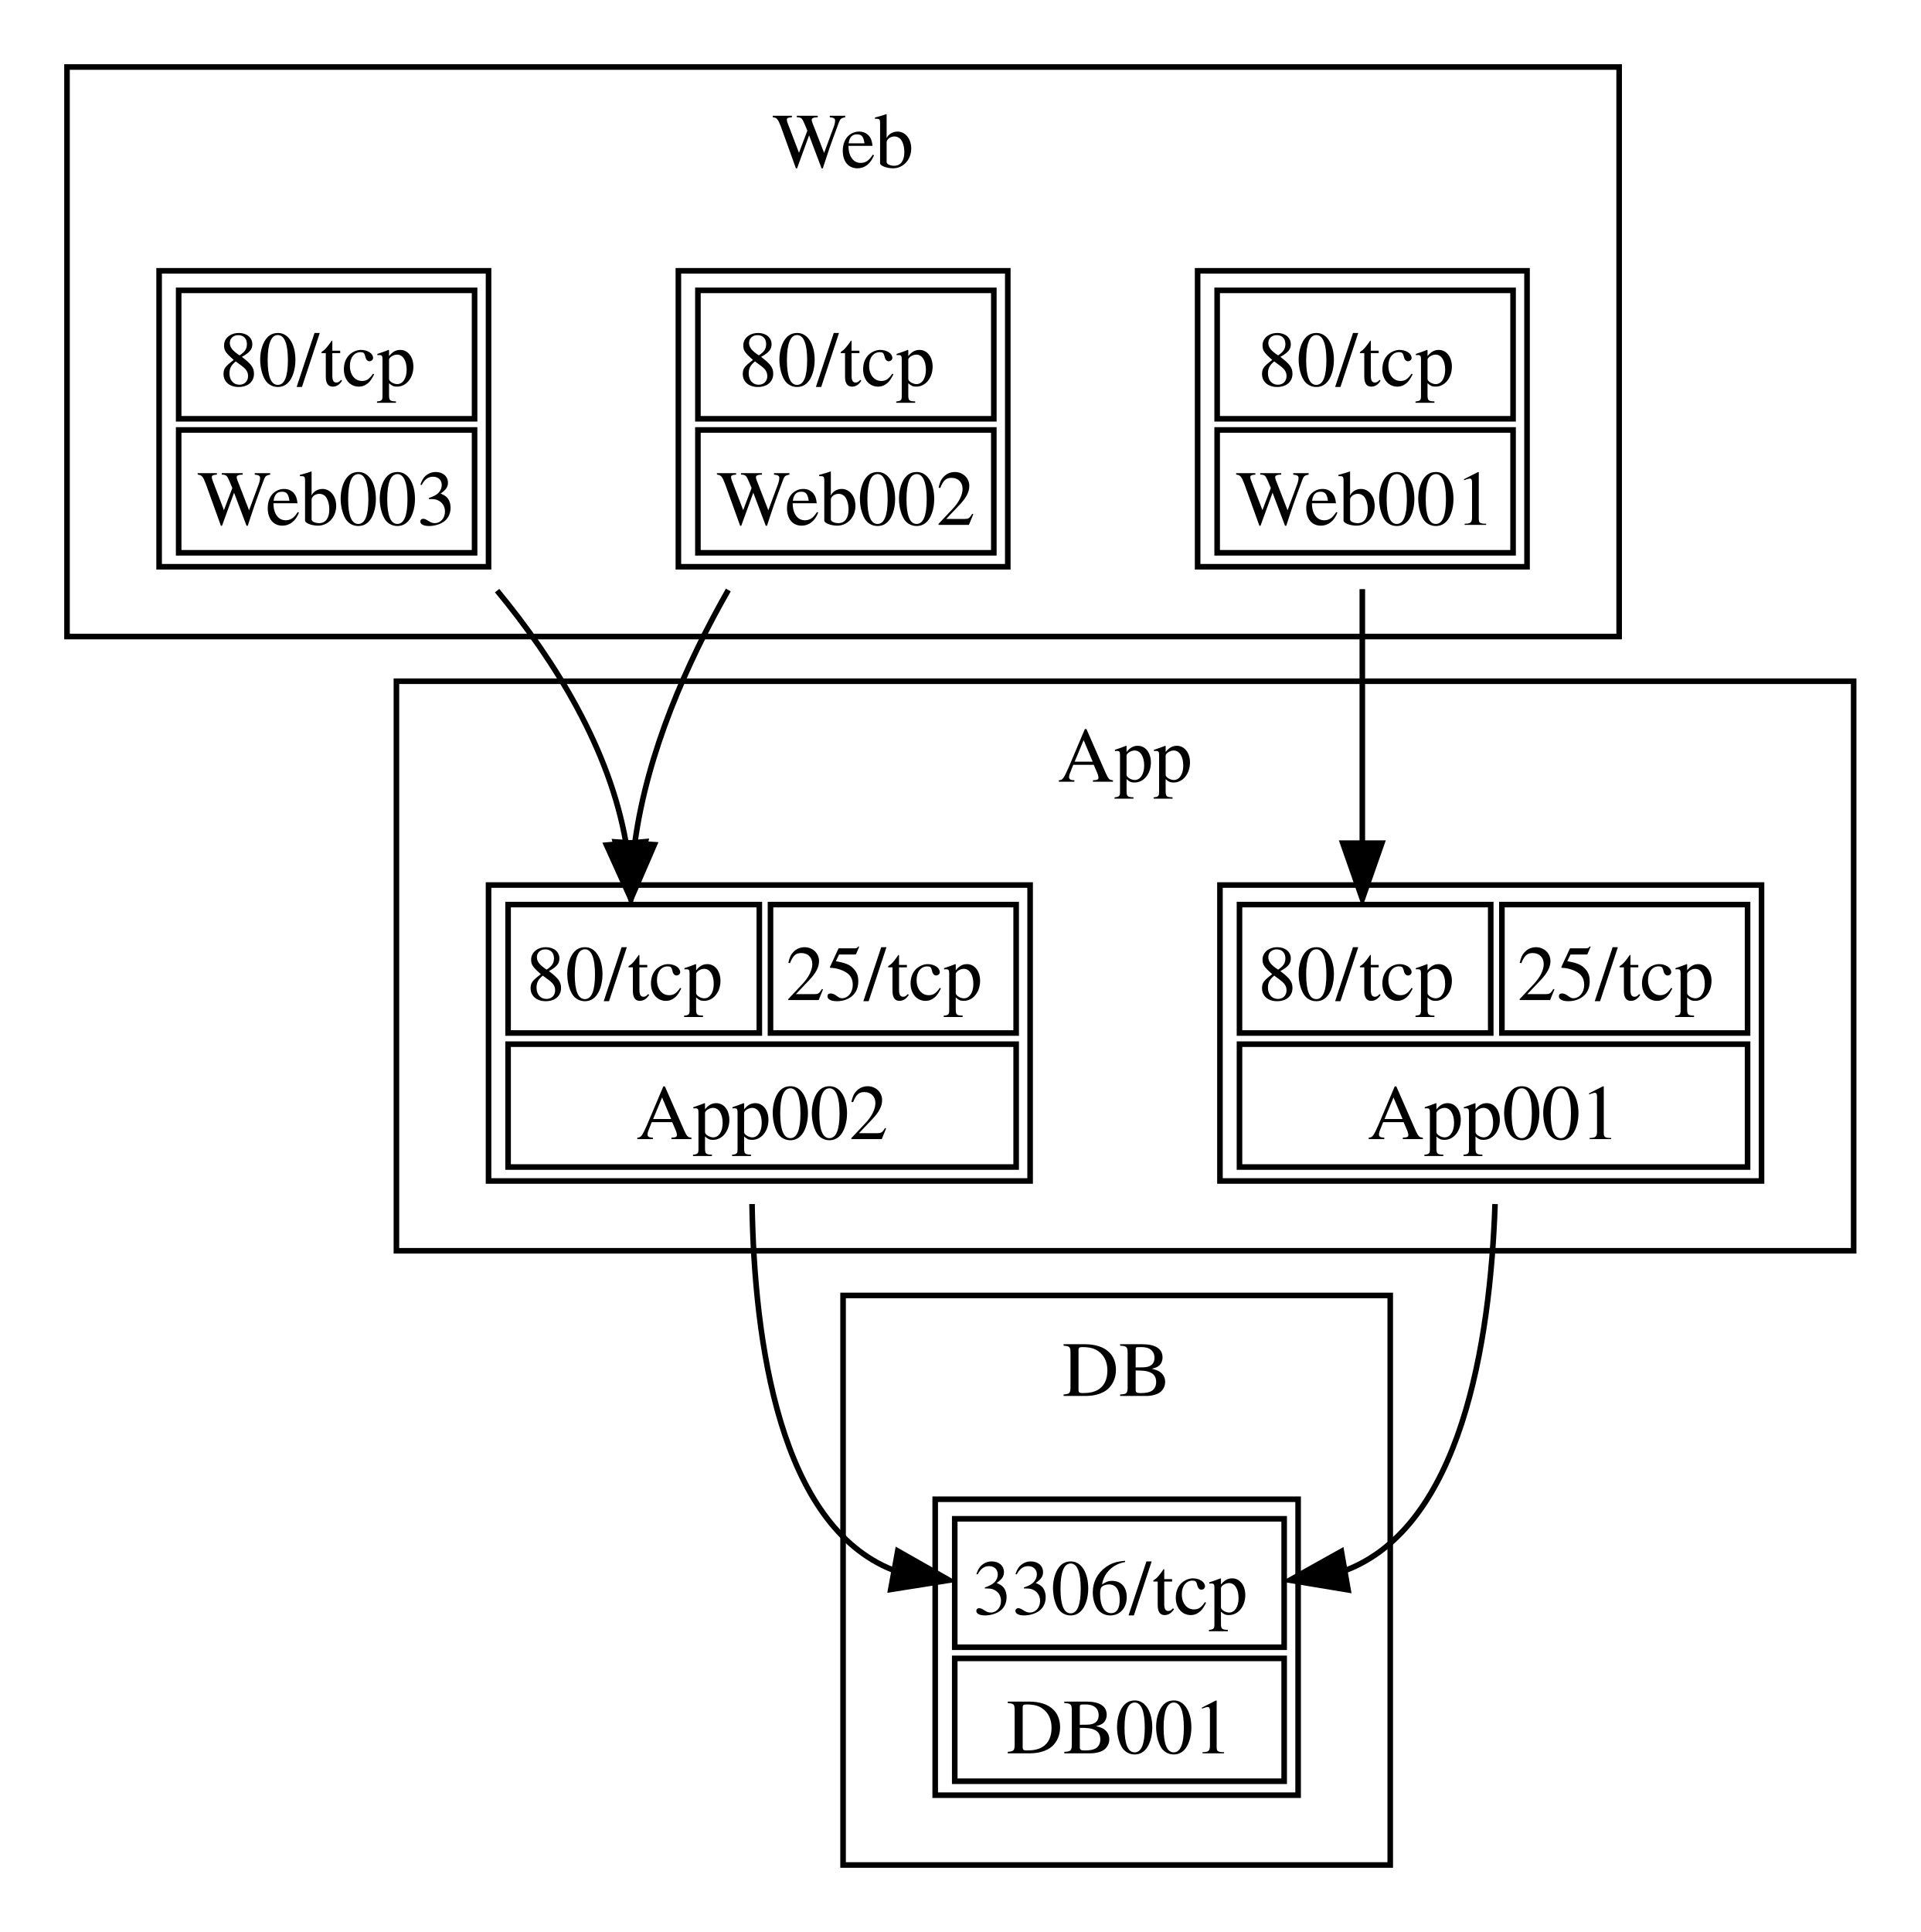
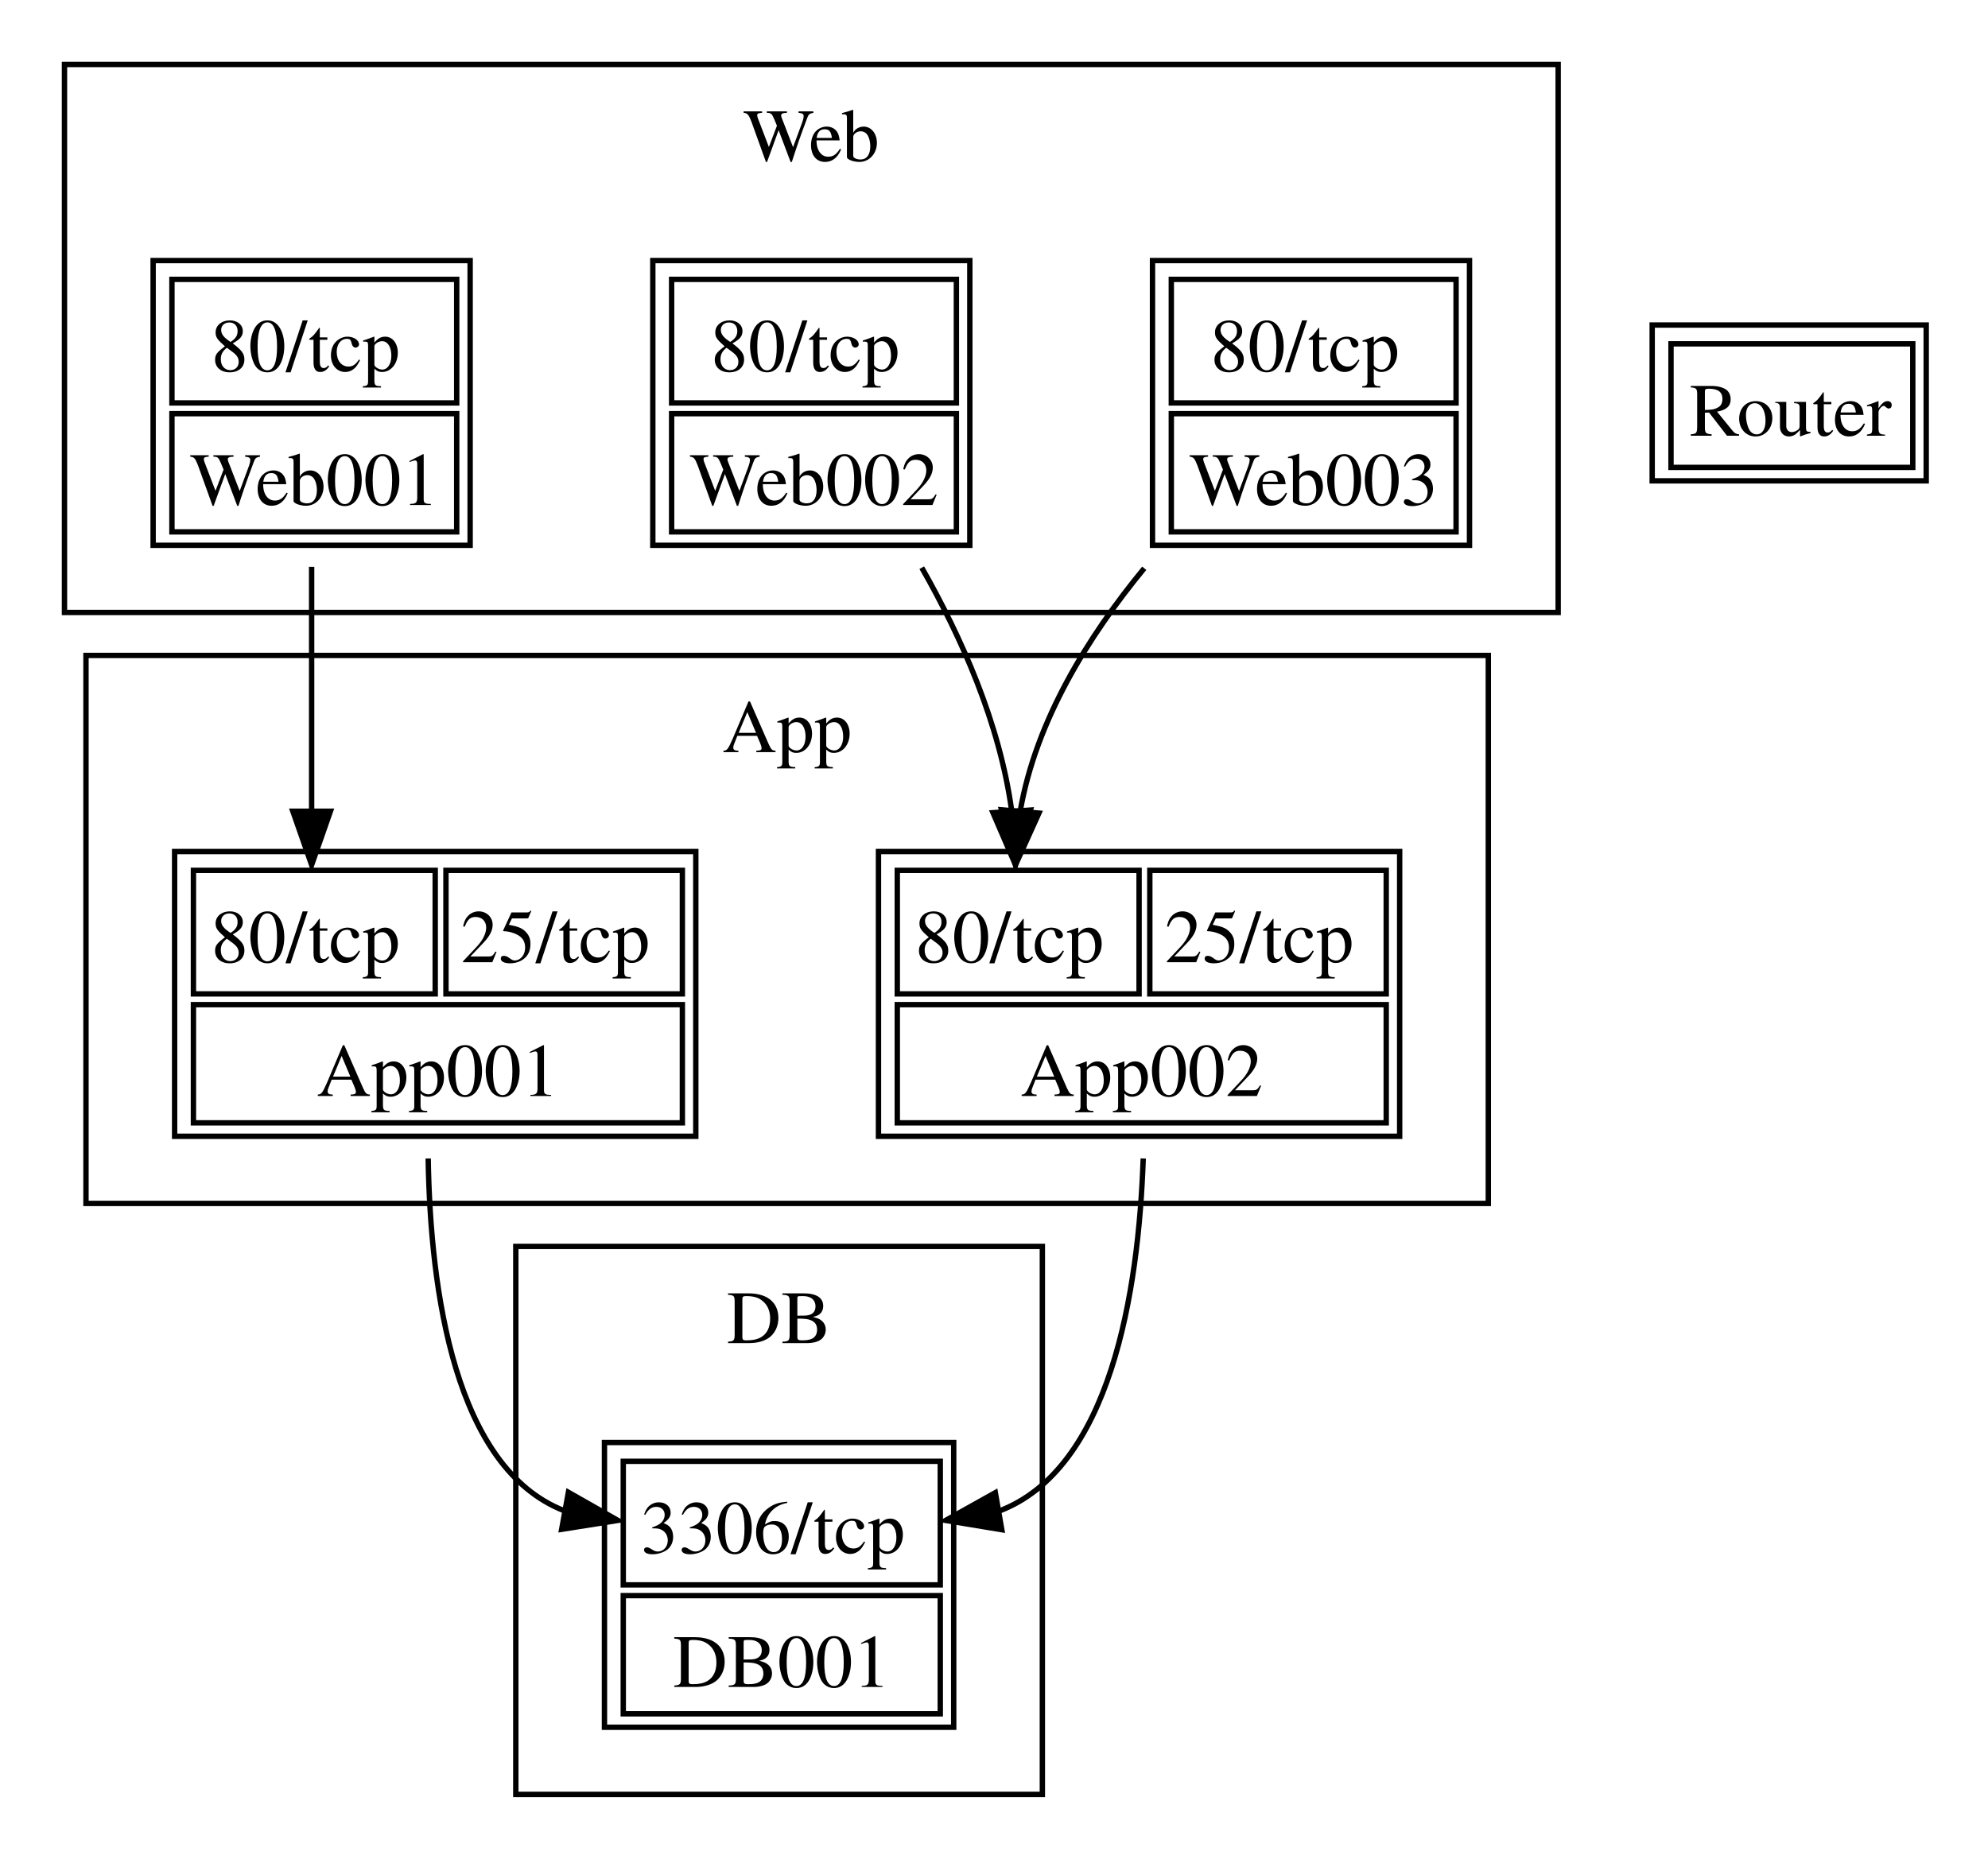
- <svg xmlns="http://www.w3.org/2000/svg" width="344pt" height="346pt" viewBox="0.00 0.00 344.00 346.00">
+ <svg xmlns="http://www.w3.org/2000/svg" width="370pt" height="346pt" viewBox="0.00 0.00 370.00 346.00">
  <g id="graph0" class="graph" transform="scale(1 1) rotate(0) translate(4 342)">
-     <polygon fill="white" stroke="white" points="-4,4 -4,-342 340,-342 340,4 -4,4" />
+     <polygon fill="white" stroke="white" points="-4,4 -4,-342 366,-342 366,4 -4,4" />
    <g id="clust1" class="cluster">
      <polygon fill="none" stroke="black" points="8,-228 8,-330 286,-330 286,-228 8,-228" />
      <text text-anchor="middle" x="147" y="-312" font-family="Times,serif" font-size="14.00">Web</text>
    </g>
    <g id="clust2" class="cluster">
-       <polygon fill="none" stroke="black" points="67,-118 67,-220 328,-220 328,-118 67,-118" />
-       <text text-anchor="middle" x="197.5" y="-202" font-family="Times,serif" font-size="14.00">App</text>
+       <polygon fill="none" stroke="black" points="12,-118 12,-220 273,-220 273,-118 12,-118" />
+       <text text-anchor="middle" x="142.5" y="-202" font-family="Times,serif" font-size="14.00">App</text>
    </g>
    <g id="clust3" class="cluster">
-       <polygon fill="none" stroke="black" points="147,-8 147,-110 245,-110 245,-8 147,-8" />
-       <text text-anchor="middle" x="196" y="-92" font-family="Times,serif" font-size="14.00">DB</text>
+       <polygon fill="none" stroke="black" points="92,-8 92,-110 190,-110 190,-8 92,-8" />
+       <text text-anchor="middle" x="141" y="-92" font-family="Times,serif" font-size="14.00">DB</text>
    </g>
    <g id="node1" class="node">
      <polygon fill="none" stroke="black" points="214,-267 214,-290 267,-290 267,-267 214,-267" />
      <text text-anchor="start" x="221.253" y="-272.9" font-family="Times,serif" font-size="14.00"> 80/tcp</text>
      <polygon fill="none" stroke="black" points="214,-243 214,-265 267,-265 267,-243 214,-243" />
-       <text text-anchor="start" x="217.343" y="-248" font-family="Times,serif" font-size="14.00">Web001</text>
+       <text text-anchor="start" x="217.343" y="-248" font-family="Times,serif" font-size="14.00">Web003</text>
      <polygon fill="none" stroke="black" points="210.5,-240.5 210.5,-293.5 269.5,-293.5 269.5,-240.5 210.5,-240.5" />
    </g>
    <g id="node4" class="node">
-       <polygon fill="none" stroke="black" points="218,-157 218,-180 263,-180 263,-157 218,-157" />
-       <text text-anchor="start" x="221.253" y="-162.9" font-family="Times,serif" font-size="14.00"> 80/tcp</text>
-       <polygon fill="none" stroke="black" points="265,-157 265,-180 309,-180 309,-157 265,-157" />
-       <text text-anchor="start" x="267.753" y="-162.9" font-family="Times,serif" font-size="14.00"> 25/tcp</text>
-       <polygon fill="none" stroke="black" points="218,-133 218,-155 309,-155 309,-133 218,-133" />
-       <text text-anchor="start" x="240.945" y="-138" font-family="Times,serif" font-size="14.00">App001</text>
-       <polygon fill="none" stroke="black" points="214.5,-130.5 214.5,-183.5 311.5,-183.5 311.5,-130.5 214.5,-130.5" />
+       <polygon fill="none" stroke="black" points="163,-157 163,-180 208,-180 208,-157 163,-157" />
+       <text text-anchor="start" x="166.253" y="-162.9" font-family="Times,serif" font-size="14.00"> 80/tcp</text>
+       <polygon fill="none" stroke="black" points="210,-157 210,-180 254,-180 254,-157 210,-157" />
+       <text text-anchor="start" x="212.753" y="-162.9" font-family="Times,serif" font-size="14.00"> 25/tcp</text>
+       <polygon fill="none" stroke="black" points="163,-133 163,-155 254,-155 254,-133 163,-133" />
+       <text text-anchor="start" x="185.945" y="-138" font-family="Times,serif" font-size="14.00">App002</text>
+       <polygon fill="none" stroke="black" points="159.5,-130.5 159.5,-183.5 256.5,-183.5 256.5,-130.5 159.5,-130.5" />
    </g>
-     <g id="edge1" class="edge">
-       <path fill="none" stroke="black" d="M240,-236.497C240,-223.082 240,-206.744 240,-191.123" />
-       <polygon fill="black" stroke="black" points="243.5,-191 240,-181 236.5,-191 243.5,-191" />
+     <g id="edge3" class="edge">
+       <path fill="none" stroke="black" d="M208.964,-236.223C198.535,-223.57 188.796,-207.852 185.881,-191.023" />
+       <polygon fill="black" stroke="black" points="189.363,-190.655 185,-181 182.389,-191.268 189.363,-190.655" />
    </g>
    <g id="node2" class="node">
      <polygon fill="none" stroke="black" points="121,-267 121,-290 174,-290 174,-267 121,-267" />
      <text text-anchor="start" x="128.253" y="-272.9" font-family="Times,serif" font-size="14.00"> 80/tcp</text>
      <polygon fill="none" stroke="black" points="121,-243 121,-265 174,-265 174,-243 121,-243" />
      <text text-anchor="start" x="124.343" y="-248" font-family="Times,serif" font-size="14.00">Web002</text>
      <polygon fill="none" stroke="black" points="117.5,-240.5 117.5,-293.5 176.5,-293.5 176.5,-240.5 117.5,-240.5" />
    </g>
-     <g id="node5" class="node">
-       <polygon fill="none" stroke="black" points="87,-157 87,-180 132,-180 132,-157 87,-157" />
-       <text text-anchor="start" x="90.253" y="-162.9" font-family="Times,serif" font-size="14.00"> 80/tcp</text>
-       <polygon fill="none" stroke="black" points="134,-157 134,-180 178,-180 178,-157 134,-157" />
-       <text text-anchor="start" x="136.753" y="-162.9" font-family="Times,serif" font-size="14.00"> 25/tcp</text>
-       <polygon fill="none" stroke="black" points="87,-133 87,-155 178,-155 178,-133 87,-133" />
-       <text text-anchor="start" x="109.945" y="-138" font-family="Times,serif" font-size="14.00">App002</text>
-       <polygon fill="none" stroke="black" points="83.5,-130.5 83.5,-183.5 180.5,-183.5 180.5,-130.5 83.5,-130.5" />
-     </g>
    <g id="edge2" class="edge">
-       <path fill="none" stroke="black" d="M126.443,-236.335C119.028,-223.319 111.932,-207.326 109.712,-191.105" />
-       <polygon fill="black" stroke="black" points="113.194,-190.729 109,-181 106.211,-191.221 113.194,-190.729" />
+       <path fill="none" stroke="black" d="M167.557,-236.335C174.972,-223.319 182.068,-207.326 184.288,-191.105" />
+       <polygon fill="black" stroke="black" points="187.789,-191.221 185,-181 180.806,-190.729 187.789,-191.221" />
    </g>
    <g id="node3" class="node">
      <polygon fill="none" stroke="black" points="28,-267 28,-290 81,-290 81,-267 28,-267" />
      <text text-anchor="start" x="35.253" y="-272.9" font-family="Times,serif" font-size="14.00"> 80/tcp</text>
      <polygon fill="none" stroke="black" points="28,-243 28,-265 81,-265 81,-243 28,-243" />
-       <text text-anchor="start" x="31.343" y="-248" font-family="Times,serif" font-size="14.00">Web003</text>
+       <text text-anchor="start" x="31.343" y="-248" font-family="Times,serif" font-size="14.00">Web001</text>
      <polygon fill="none" stroke="black" points="24.5,-240.5 24.5,-293.5 83.5,-293.5 83.5,-240.5 24.5,-240.5" />
    </g>
-     <g id="edge3" class="edge">
-       <path fill="none" stroke="black" d="M85.036,-236.223C95.465,-223.57 105.204,-207.852 108.119,-191.023" />
-       <polygon fill="black" stroke="black" points="111.611,-191.268 109,-181 104.637,-190.655 111.611,-191.268" />
+     <g id="node5" class="node">
+       <polygon fill="none" stroke="black" points="32,-157 32,-180 77,-180 77,-157 32,-157" />
+       <text text-anchor="start" x="35.253" y="-162.9" font-family="Times,serif" font-size="14.00"> 80/tcp</text>
+       <polygon fill="none" stroke="black" points="79,-157 79,-180 123,-180 123,-157 79,-157" />
+       <text text-anchor="start" x="81.753" y="-162.9" font-family="Times,serif" font-size="14.00"> 25/tcp</text>
+       <polygon fill="none" stroke="black" points="32,-133 32,-155 123,-155 123,-133 32,-133" />
+       <text text-anchor="start" x="54.945" y="-138" font-family="Times,serif" font-size="14.00">App001</text>
+       <polygon fill="none" stroke="black" points="28.5,-130.5 28.5,-183.5 125.5,-183.5 125.5,-130.5 28.5,-130.5" />
+     </g>
+     <g id="edge1" class="edge">
+       <path fill="none" stroke="black" d="M54,-236.497C54,-223.082 54,-206.744 54,-191.123" />
+       <polygon fill="black" stroke="black" points="57.5,-191 54,-181 50.5,-191 57.5,-191" />
    </g>
    <g id="node6" class="node">
-       <polygon fill="none" stroke="black" points="167,-47 167,-70 226,-70 226,-47 167,-47" />
-       <text text-anchor="start" x="170.253" y="-52.9" font-family="Times,serif" font-size="14.00"> 3306/tcp</text>
-       <polygon fill="none" stroke="black" points="167,-23 167,-45 226,-45 226,-23 167,-23" />
-       <text text-anchor="start" x="176.276" y="-28" font-family="Times,serif" font-size="14.00">DB001</text>
-       <polygon fill="none" stroke="black" points="163.5,-20.5 163.5,-73.5 228.5,-73.5 228.5,-20.5 163.5,-20.5" />
+       <polygon fill="none" stroke="black" points="112,-47 112,-70 171,-70 171,-47 112,-47" />
+       <text text-anchor="start" x="115.253" y="-52.9" font-family="Times,serif" font-size="14.00"> 3306/tcp</text>
+       <polygon fill="none" stroke="black" points="112,-23 112,-45 171,-45 171,-23 112,-23" />
+       <text text-anchor="start" x="121.276" y="-28" font-family="Times,serif" font-size="14.00">DB001</text>
+       <polygon fill="none" stroke="black" points="108.5,-20.5 108.5,-73.5 173.5,-73.5 173.5,-20.5 108.5,-20.5" />
+     </g>
+     <g id="edge5" class="edge">
+       <path fill="none" stroke="black" d="M208.773,-126.37C207.91,-101.41 202.682,-68.55 181.894,-60.725" />
+       <polygon fill="black" stroke="black" points="182.453,-57.269 172,-59 181.25,-64.165 182.453,-57.269" />
    </g>
    <g id="edge4" class="edge">
-       <path fill="none" stroke="black" d="M263.773,-126.37C262.91,-101.41 257.682,-68.55 236.894,-60.725" />
-       <polygon fill="black" stroke="black" points="237.453,-57.269 227,-59 236.25,-64.165 237.453,-57.269" />
+       <path fill="none" stroke="black" d="M75.693,-126.37C76.095,-101.521 80.652,-68.843 100.928,-60.831" />
+       <polygon fill="black" stroke="black" points="101.787,-64.232 111,-59 100.535,-57.345 101.787,-64.232" />
    </g>
-     <g id="edge5" class="edge">
-       <path fill="none" stroke="black" d="M130.693,-126.37C131.095,-101.521 135.652,-68.843 155.928,-60.831" />
-       <polygon fill="black" stroke="black" points="156.787,-64.232 166,-59 155.535,-57.345 156.787,-64.232" />
+     <g id="node7" class="node">
+       <polygon fill="none" stroke="black" points="307,-255 307,-278 352,-278 352,-255 307,-255" />
+       <text text-anchor="start" x="310.448" y="-260.9" font-family="Times,serif" font-size="14.00">Router</text>
+       <polygon fill="none" stroke="black" points="303.5,-252.5 303.5,-281.5 354.5,-281.5 354.5,-252.5 303.5,-252.5" />
    </g>
  </g>
</svg>
